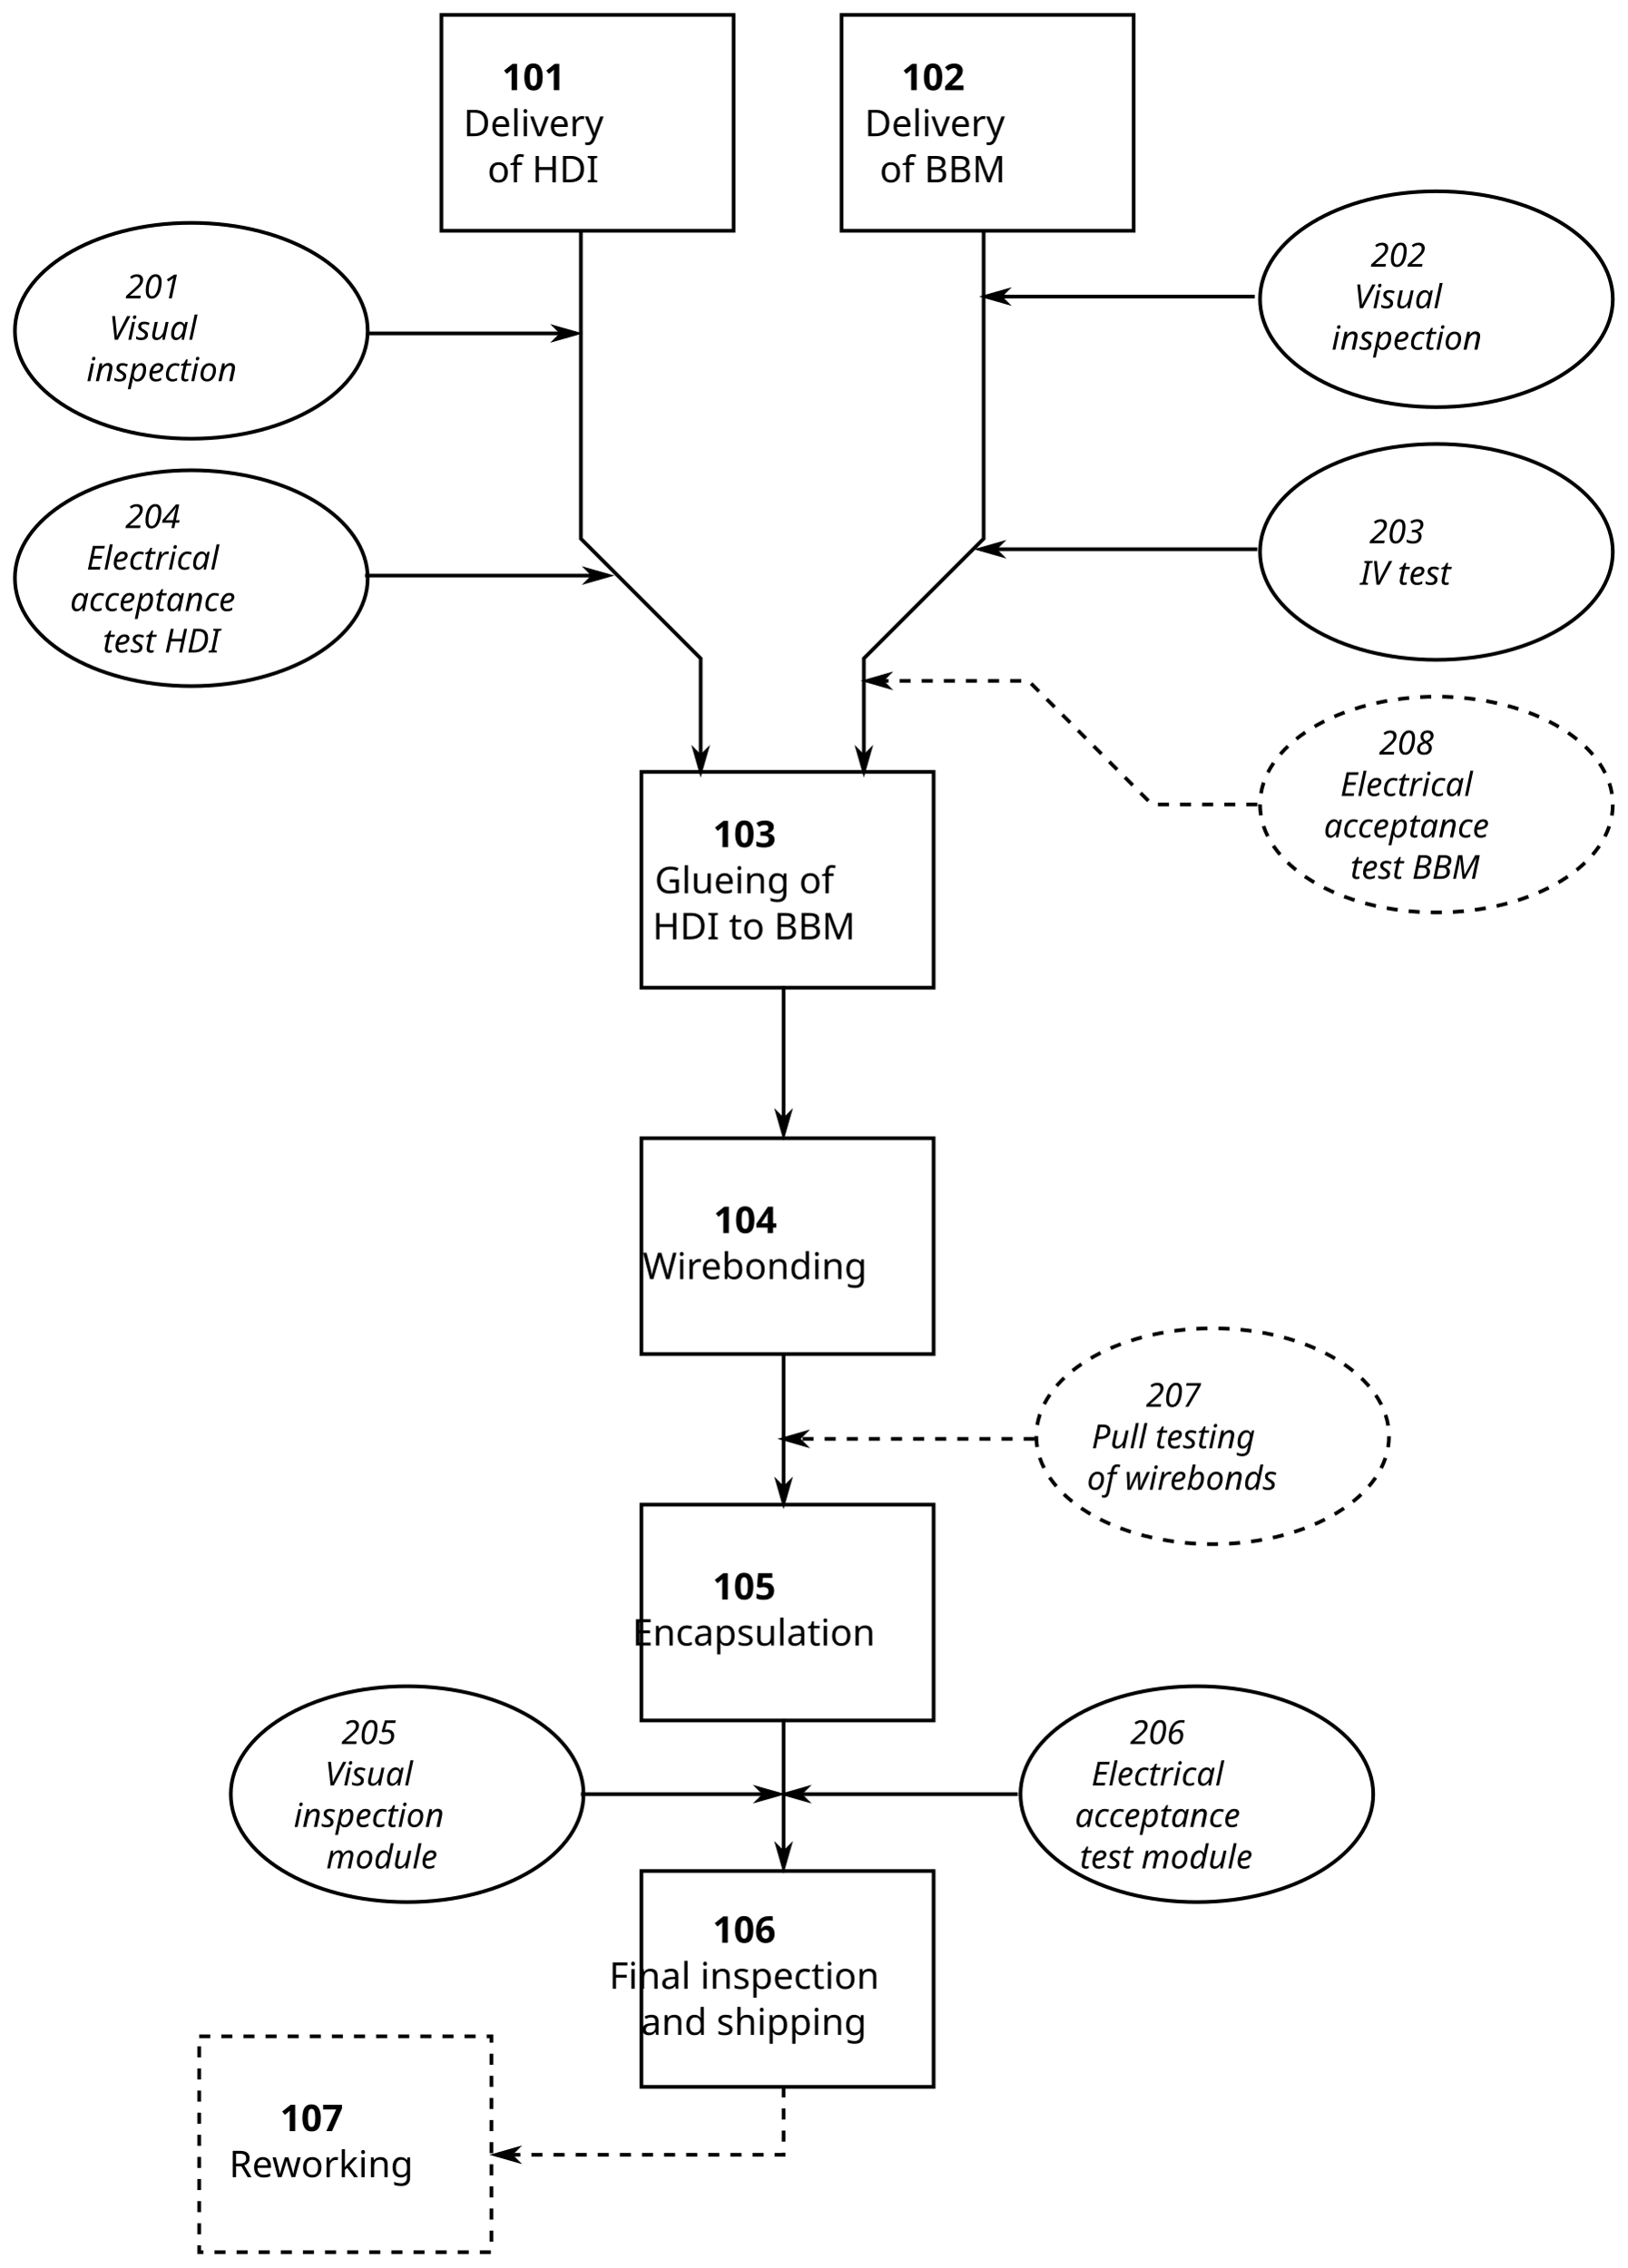
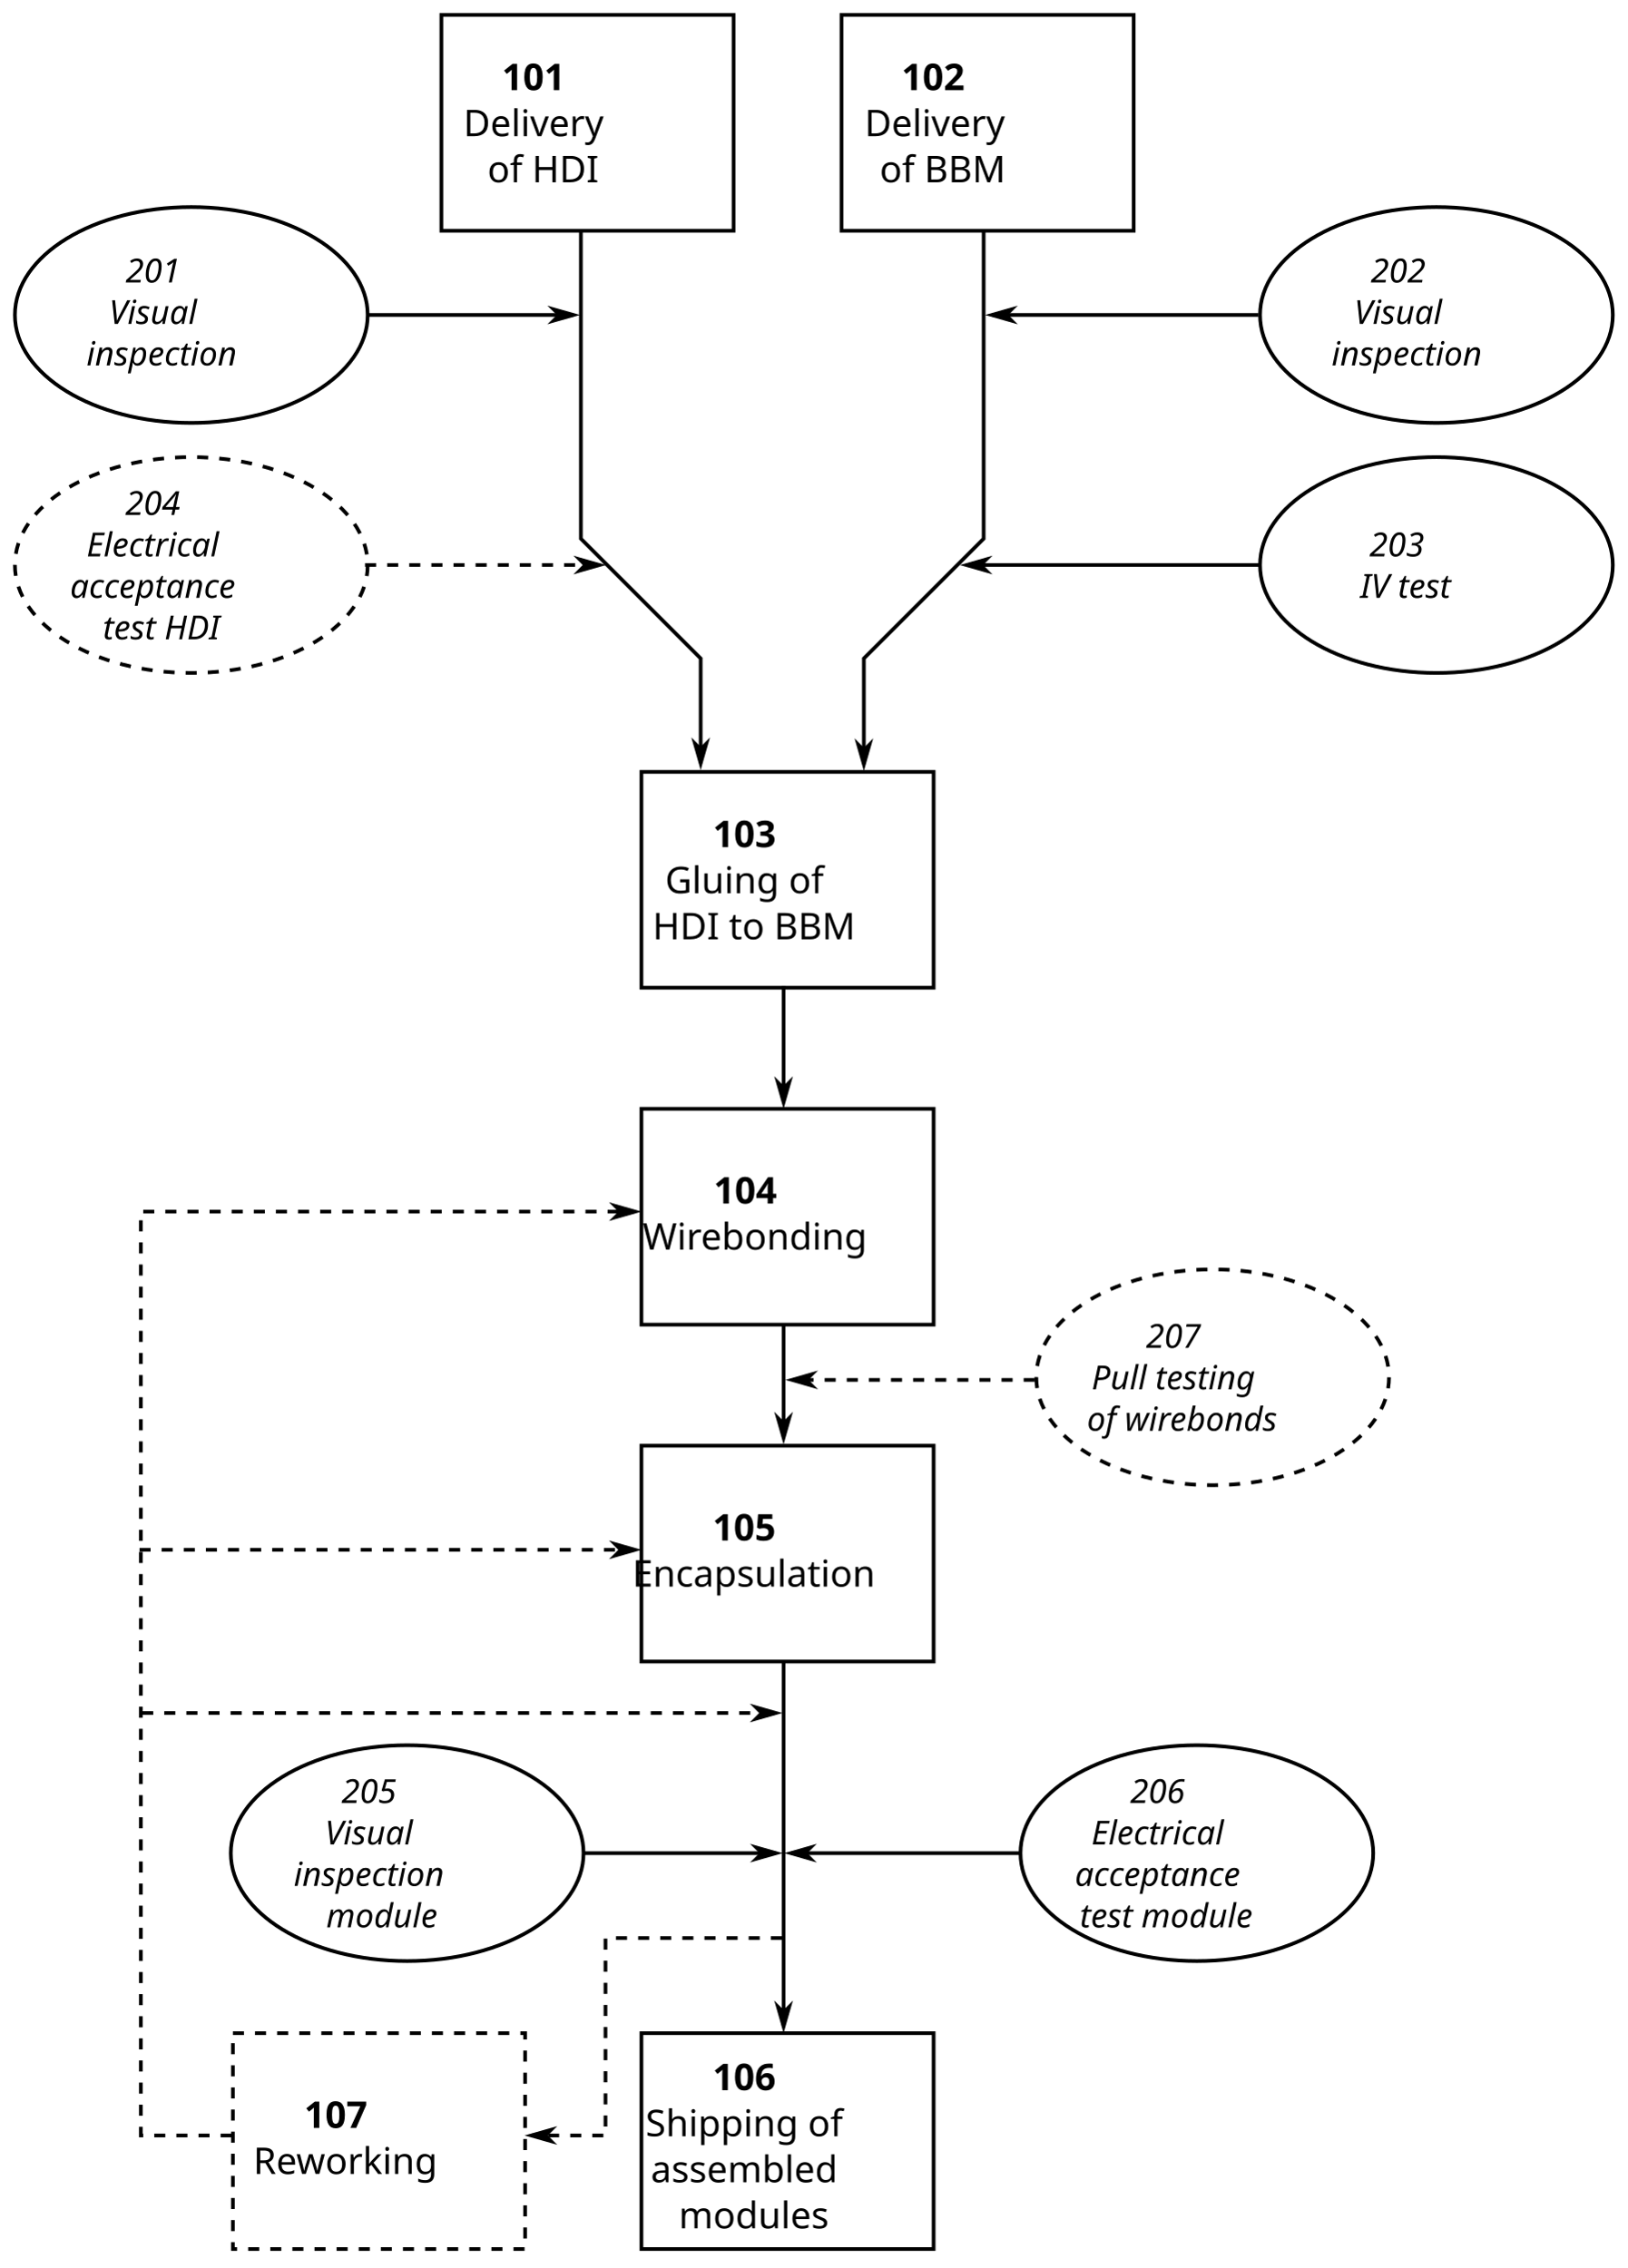
<svg xmlns="http://www.w3.org/2000/svg" width="441.658" height="615.229" id="svg3110" version="1.1">
  <defs id="defs3112">
    <marker orient="auto" refY="0" refX="0" id="Arrow1Mend" style="overflow:visible">
      <path id="path5749" d="M 0,0 5,-5 -12.5,0 5,5 0,0 z" style="fill-rule:evenodd;stroke:#000000;stroke-width:1pt" transform="matrix(-0.4,0,0,-0.4,-4,0)" />
    </marker>
  </defs>
  <g id="layer1" transform="translate(-47.09955,-426.176)">
    <g id="g3331" transform="translate(-4.571429,-15.71429)">
      <g transform="translate(271.4286,-330)" id="g3263">
        <text xml:space="preserve" style="font-size:10px;font-style:normal;font-weight:normal;text-align:center;line-height:125%;letter-spacing:0px;word-spacing:0px;text-anchor:middle;fill:#000000;fill-opacity:1;stroke:none;font-family:Sans" x="47.726" y="796.352" id="text3128">
          <tspan id="tspan3130" x="47.726" y="796.352" style="font-weight:bold;-inkscape-font-specification:Sans Bold">102</tspan>
          <tspan x="49.484" y="808.852" id="tspan3180">Delivery </tspan>
          <tspan x="47.726" y="821.352" id="tspan3132">of BBM</tspan>
        </text>
        <rect style="fill:none;stroke:#000000" id="rect3249" width="79.286" height="58.571" x="8.571" y="775.934" />
      </g>
      <g transform="translate(161.4286,-280)" id="g3255">
        <text xml:space="preserve" style="font-size:10px;font-style:normal;font-weight:normal;text-align:center;line-height:125%;letter-spacing:0px;word-spacing:0px;text-anchor:middle;fill:#000000;fill-opacity:1;stroke:none;font-family:Sans" x="49.304" y="733.852" id="text3118">
          <tspan x="49.304" y="733.852" id="tspan3122" />
          <tspan x="49.304" y="746.352" id="tspan3176" style="font-weight:bold;-inkscape-font-specification:Sans Bold">101</tspan>
          <tspan x="49.304" y="758.852" id="tspan3178">Delivery</tspan>
          <tspan x="49.304" y="771.352" id="tspan3126">of HDI</tspan>
        </text>
        <rect style="fill:none;stroke:#000000" id="rect3253" width="79.286" height="58.571" x="10" y="725.934" />
      </g>
    </g>
    <g id="g3280" transform="translate(53.28571,-116.7142)">
      <text id="text3140" y="772.783" x="207.505" style="font-size:10px;font-style:normal;font-weight:normal;text-align:center;line-height:125%;letter-spacing:0px;word-spacing:0px;text-anchor:middle;fill:#000000;fill-opacity:1;stroke:none;font-family:Sans" xml:space="preserve">
        <tspan style="font-weight:bold;text-align:center;text-anchor:middle;-inkscape-font-specification:Sans Bold" id="tspan3182" y="772.783" x="207.505">103</tspan>
-         <tspan id="tspan3186" y="785.283" x="207.505">Glueing of</tspan>
+         <tspan id="tspan3186" y="785.283" x="207.505">Gluing of</tspan>
        <tspan id="tspan3144" y="797.783" x="207.505">HDI to BBM</tspan>
      </text>
      <rect y="752.362" x="167.857" height="58.571" width="79.286" id="rect3270" style="fill:none;stroke:#000000" />
    </g>
-     <g id="g3287" transform="translate(-38.85714,-15.14278)">
+     <g id="g3287" transform="translate(-38.85714,-23.14278)">
      <text id="text3146" y="775.931" x="299.87" style="font-size:10px;font-style:normal;font-weight:normal;text-align:center;line-height:125%;letter-spacing:0px;word-spacing:0px;text-anchor:middle;fill:#000000;fill-opacity:1;stroke:none;font-family:Sans" xml:space="preserve">
        <tspan style="font-weight:bold;-inkscape-font-specification:Sans Bold" y="775.931" x="299.87" id="tspan3148">104</tspan>
        <tspan id="tspan3188" y="788.431" x="299.87">Wirebonding</tspan>
      </text>
      <rect style="fill:none;stroke:#000000" id="rect3272" width="79.286" height="58.571" x="260" y="750.219" />
    </g>
-     <g id="g3293" transform="translate(-128.1429,80.00003)">
+     <g id="g3293" transform="translate(-128.1429,64.00003)">
      <text id="text3150" y="780.243" x="388.872" style="font-size:10px;font-style:normal;font-weight:normal;text-align:center;line-height:125%;letter-spacing:0px;word-spacing:0px;text-anchor:middle;fill:#000000;fill-opacity:1;stroke:none;font-family:Sans" xml:space="preserve">
        <tspan style="font-weight:bold;-inkscape-font-specification:Sans Bold" y="780.243" x="388.872" id="tspan3152">105</tspan>
        <tspan id="tspan3190" y="792.743" x="388.872">Encapsulation</tspan>
      </text>
      <rect y="754.505" x="349.286" height="58.571" width="79.286" id="rect3274" style="fill:none;stroke:#000000" />
    </g>
-     <g id="g3299" transform="translate(-139.2524,77.2857)">
-       <text id="text3192" y="876.109" x="399.982" style="font-size:10px;font-style:normal;font-weight:normal;text-align:center;line-height:125%;letter-spacing:0px;word-spacing:0px;text-anchor:middle;fill:#000000;fill-opacity:1;stroke:none;font-family:Sans" xml:space="preserve">
-         <tspan style="font-weight:bold;-inkscape-font-specification:Sans Bold" y="876.109" x="399.982" id="tspan3194">106</tspan>
-         <tspan id="tspan3196" y="888.609" x="399.982">Final inspection</tspan>
-         <tspan id="tspan3198" y="901.109" x="399.982">and shipping</tspan>
+     <g id="g6184">
+       <text id="text3192" y="993.395" x="260.73" style="font-size:10px;font-style:normal;font-weight:normal;text-align:center;line-height:125%;letter-spacing:0px;word-spacing:0px;text-anchor:middle;fill:#000000;fill-opacity:1;stroke:none;font-family:Sans" xml:space="preserve">
+         <tspan style="font-weight:bold;-inkscape-font-specification:Sans Bold" y="993.395" x="260.73" id="tspan3194">106</tspan>
+         <tspan id="tspan3198" y="1005.895" x="260.73">Shipping of</tspan>
+         <tspan y="1018.395" x="260.73" id="tspan5798">assembled</tspan>
+         <tspan y="1030.895" x="260.73" id="tspan5800">modules</tspan>
      </text>
-       <rect style="fill:none;stroke:#000000" id="rect3276" width="79.286" height="58.571" x="360.395" y="856.648" />
+       <rect style="fill:none;stroke:#000000" id="rect3276" width="79.286" height="58.571" x="221.143" y="977.934" />
    </g>
-     <text xml:space="preserve" style="font-size:10px;font-style:normal;font-weight:normal;text-align:center;line-height:125%;letter-spacing:0px;word-spacing:0px;text-anchor:middle;fill:#000000;fill-opacity:1;stroke:none;font-family:Sans" x="140.749" y="1004.502" id="text3154">
-       <tspan id="tspan3156" x="140.749" y="1004.502" style="font-weight:bold;text-align:center;text-anchor:middle;-inkscape-font-specification:Sans Bold">107</tspan>
-       <tspan x="140.749" y="1017.002" id="tspan3200">Reworking</tspan>
-     </text>
-     <rect style="fill:none;stroke:#000000;stroke-width:1;stroke-miterlimit:4;stroke-dasharray:3, 3;stroke-dashoffset:0" id="rect3278" width="79.286" height="58.571" x="101.143" y="978.791" />
-     <g id="g5647" transform="translate(322.5714,51.42857)">
+     <g id="g5808" transform="translate(-8,16.99994)">
+       <text id="text3154" y="986.645" x="157.892" style="font-size:10px;font-style:normal;font-weight:normal;text-align:center;line-height:125%;letter-spacing:0px;word-spacing:0px;text-anchor:middle;fill:#000000;fill-opacity:1;stroke:none;font-family:Sans" xml:space="preserve">
+         <tspan style="font-weight:bold;text-align:center;text-anchor:middle;-inkscape-font-specification:Sans Bold" y="986.645" x="157.892" id="tspan3156">107</tspan>
+         <tspan id="tspan3200" y="999.145" x="157.892">Reworking</tspan>
+       </text>
+       <rect y="960.934" x="118.286" height="58.571" width="79.286" id="rect3278" style="fill:none;stroke:#000000;stroke-width:1;stroke-miterlimit:4;stroke-dasharray:3, 3;stroke-dashoffset:0" />
+     </g>
+     <g id="g5647" transform="translate(322.5714,67.42857)">
      <text id="text3210" y="848.045" x="49.149" style="font-size:9px;font-style:italic;font-variant:normal;font-weight:normal;font-stretch:normal;text-align:center;line-height:125%;letter-spacing:0px;word-spacing:0px;writing-mode:lr-tb;text-anchor:middle;fill:#000000;fill-opacity:1;stroke:none;font-family:Sans;-inkscape-font-specification:Sans Italic" xml:space="preserve">
        <tspan style="font-size:9px;font-style:italic;font-variant:normal;font-weight:normal;font-stretch:normal;text-align:center;line-height:125%;writing-mode:lr-tb;text-anchor:middle;font-family:Sans;-inkscape-font-specification:Sans Italic" y="848.045" x="49.149" id="tspan3212">206</tspan>
        <tspan id="tspan3214" y="859.295" x="49.149">Electrical</tspan>
        <tspan id="tspan3216" y="870.545" x="49.149">acceptance</tspan>
        <tspan id="tspan3218" y="881.795" x="49.149">test module</tspan>
      </text>
      <path transform="translate(-41.42857,440.2812)" d="m 138.571,421.367 c 0,16.174 -21.426,29.286 -47.857,29.286 -26.431,0 -47.857,-13.112 -47.857,-29.286 0,-16.174 21.426,-29.286 47.857,-29.286 26.431,0 47.857,13.112 47.857,29.286 z" id="path5605" style="fill:none;stroke:#000000" />
    </g>
-     <g id="g5639" transform="translate(15.42857,-202.8571)">
-       <text id="text3168" y="772.339" x="83.631" style="font-size:9px;font-style:italic;font-variant:normal;font-weight:normal;font-stretch:normal;text-align:center;line-height:125%;letter-spacing:0px;word-spacing:0px;writing-mode:lr-tb;text-anchor:middle;fill:#000000;fill-opacity:1;stroke:none;font-family:Sans;-inkscape-font-specification:Sans Italic" xml:space="preserve">
-         <tspan style="font-size:9px;font-style:italic;font-variant:normal;font-weight:normal;font-stretch:normal;text-align:center;line-height:125%;writing-mode:lr-tb;text-anchor:middle;font-family:Sans;-inkscape-font-specification:Sans Italic" y="772.339" x="83.631" id="tspan3170">204</tspan>
-         <tspan id="tspan3208" y="783.589" x="83.631">Electrical</tspan>
-         <tspan id="tspan3172" y="794.839" x="83.631">acceptance</tspan>
-         <tspan id="tspan3174" y="806.089" x="83.631">test HDI</tspan>
+     <g id="g6742" transform="translate(0,-3.571425)">
+       <text id="text3168" y="569.482" x="99.059" style="font-size:9px;font-style:italic;font-variant:normal;font-weight:normal;font-stretch:normal;text-align:center;line-height:125%;letter-spacing:0px;word-spacing:0px;writing-mode:lr-tb;text-anchor:middle;fill:#000000;fill-opacity:1;stroke:none;font-family:Sans;-inkscape-font-specification:Sans Italic" xml:space="preserve">
+         <tspan style="font-size:9px;font-style:italic;font-variant:normal;font-weight:normal;font-stretch:normal;text-align:center;line-height:125%;writing-mode:lr-tb;text-anchor:middle;font-family:Sans;-inkscape-font-specification:Sans Italic" y="569.482" x="99.059" id="tspan3170">204</tspan>
+         <tspan id="tspan3208" y="580.732" x="99.059">Electrical</tspan>
+         <tspan id="tspan3172" y="591.982" x="99.059">acceptance</tspan>
+         <tspan id="tspan3174" y="603.232" x="99.059">test HDI</tspan>
      </text>
-       <path style="fill:none;stroke:#000000" id="path5607" d="m 138.571,421.367 c 0,16.174 -21.426,29.286 -47.857,29.286 -26.431,0 -47.857,-13.112 -47.857,-29.286 0,-16.174 21.426,-29.286 47.857,-29.286 26.431,0 47.857,13.112 47.857,29.286 z" transform="translate(-7.142857,364.5669)" />
+       <path style="fill:none;stroke:#000000;stroke-width:1;stroke-miterlimit:4;stroke-dasharray:3, 3;stroke-dashoffset:0" id="path5607" d="m 138.571,421.367 c 0,16.174 -21.426,29.286 -47.857,29.286 -26.431,0 -47.857,-13.112 -47.857,-29.286 0,-16.174 21.426,-29.286 47.857,-29.286 26.431,0 47.857,13.112 47.857,29.286 z" transform="translate(8.285713,161.7098)" />
    </g>
-     <g id="g5633" transform="translate(363.2857,-117.1428)">
+     <g id="g5633" transform="translate(363.2857,-113.5714)">
      <text id="text3164" y="690.732" x="73.367" style="font-size:9px;font-style:italic;font-variant:normal;font-weight:normal;font-stretch:normal;text-align:center;line-height:125%;letter-spacing:0px;word-spacing:0px;writing-mode:lr-tb;text-anchor:middle;fill:#000000;fill-opacity:1;stroke:none;font-family:Sans;-inkscape-font-specification:Sans Italic" xml:space="preserve">
        <tspan style="font-size:9px;font-style:italic;font-variant:normal;font-weight:normal;font-stretch:normal;text-align:center;line-height:125%;writing-mode:lr-tb;text-anchor:middle;font-family:Sans;-inkscape-font-specification:Sans Italic" y="690.732" x="73.367" id="tspan3166">203</tspan>
        <tspan id="tspan3206" y="701.982" x="73.367">IV test</tspan>
      </text>
      <path transform="translate(-17.14286,271.7098)" d="m 138.571,421.367 c 0,16.174 -21.426,29.286 -47.857,29.286 -26.431,0 -47.857,-13.112 -47.857,-29.286 0,-16.174 21.426,-29.286 47.857,-29.286 26.431,0 47.857,13.112 47.857,29.286 z" id="path5609" style="fill:none;stroke:#000000" />
    </g>
-     <g id="g5626" transform="translate(356.1429,-102.8571)">
+     <g id="g5626" transform="translate(356.1429,-98.57143)">
      <text xml:space="preserve" style="font-size:9px;font-style:italic;font-variant:normal;font-weight:normal;font-stretch:normal;text-align:center;line-height:125%;letter-spacing:0px;word-spacing:0px;writing-mode:lr-tb;text-anchor:middle;fill:#000000;fill-opacity:1;stroke:none;font-family:Sans;-inkscape-font-specification:Sans Italic" x="80.853" y="601.404" id="text3158">
        <tspan style="font-size:9px;font-style:italic;font-variant:normal;font-weight:normal;font-stretch:normal;text-align:center;line-height:125%;writing-mode:lr-tb;text-anchor:middle;font-family:Sans;-inkscape-font-specification:Sans Italic" id="tspan3160" x="80.853" y="601.404">202</tspan>
        <tspan id="tspan3204" x="80.853" y="612.654">Visual</tspan>
        <tspan x="80.853" y="623.904" id="tspan3162">inspection</tspan>
      </text>
      <path style="fill:none;stroke:#000000" id="path5611" d="m 138.571,421.367 c 0,16.174 -21.426,29.286 -47.857,29.286 -26.431,0 -47.857,-13.112 -47.857,-29.286 0,-16.174 21.426,-29.286 47.857,-29.286 26.431,0 47.857,13.112 47.857,29.286 z" transform="translate(-10,188.8526)" />
    </g>
-     <g id="g5619" transform="translate(134,-5.714286)">
+     <g id="g5619" transform="translate(134,-9.999998)">
      <text id="text3134" y="512.833" x="-34.862" style="font-size:9px;font-style:italic;font-variant:normal;font-weight:normal;font-stretch:normal;text-align:center;line-height:125%;letter-spacing:0px;word-spacing:0px;writing-mode:lr-tb;text-anchor:middle;fill:#000000;fill-opacity:1;stroke:none;font-family:Sans;-inkscape-font-specification:Sans Italic" xml:space="preserve">
        <tspan style="font-size:9px;font-style:italic;font-variant:normal;font-weight:normal;font-stretch:normal;text-align:center;line-height:125%;writing-mode:lr-tb;text-anchor:middle;font-family:Sans;-inkscape-font-specification:Sans Italic" y="512.833" x="-34.862" id="tspan3136">201</tspan>
        <tspan id="tspan3202" y="524.083" x="-34.862">Visual</tspan>
        <tspan id="tspan3138" y="535.333" x="-34.862">inspection</tspan>
      </text>
      <path transform="translate(-125.7143,100.2812)" d="m 138.571,421.367 c 0,16.174 -21.426,29.286 -47.857,29.286 -26.431,0 -47.857,-13.112 -47.857,-29.286 0,-16.174 21.426,-29.286 47.857,-29.286 26.431,0 47.857,13.112 47.857,29.286 z" id="path5613" style="fill:none;stroke:#000000" />
    </g>
-     <g id="g5655" transform="translate(64,-14.28572)">
+     <g id="g5655" transform="translate(64,1.714284)">
      <text xml:space="preserve" style="font-size:9px;font-style:italic;font-variant:normal;font-weight:normal;font-stretch:normal;text-align:center;line-height:125%;letter-spacing:0px;word-spacing:0px;writing-mode:lr-tb;text-anchor:middle;fill:#000000;fill-opacity:1;stroke:none;font-family:Sans;-inkscape-font-specification:Sans Italic" x="93.71" y="913.759" id="text3220">
        <tspan id="tspan3222" x="93.71" y="913.759" style="font-size:9px;font-style:italic;font-variant:normal;font-weight:normal;font-stretch:normal;text-align:center;line-height:125%;writing-mode:lr-tb;text-anchor:middle;font-family:Sans;-inkscape-font-specification:Sans Italic">205</tspan>
        <tspan x="93.71" y="925.009" id="tspan3228">Visual</tspan>
        <tspan id="tspan3235" x="93.71" y="936.259">inspection</tspan>
        <tspan id="tspan3237" x="93.71" y="947.509"> module</tspan>
      </text>
      <path style="fill:none;stroke:#000000" id="path5615" d="m 138.571,421.367 c 0,16.174 -21.426,29.286 -47.857,29.286 -26.431,0 -47.857,-13.112 -47.857,-29.286 0,-16.174 21.426,-29.286 47.857,-29.286 26.431,0 47.857,13.112 47.857,29.286 z" transform="translate(2.857139,505.9955)" />
    </g>
-     <text id="text3239" y="630.917" x="436.916" style="font-size:9px;font-style:italic;font-variant:normal;font-weight:normal;font-stretch:normal;text-align:center;line-height:125%;letter-spacing:0px;word-spacing:0px;writing-mode:lr-tb;text-anchor:middle;fill:#000000;fill-opacity:1;stroke:none;font-family:Sans;-inkscape-font-specification:Sans Italic" xml:space="preserve">
-       <tspan style="font-size:9px;font-style:italic;font-variant:normal;font-weight:normal;font-stretch:normal;text-align:center;line-height:125%;writing-mode:lr-tb;text-anchor:middle;font-family:Sans;-inkscape-font-specification:Sans Italic" y="630.917" x="436.916" id="tspan3241">208</tspan>
-       <tspan id="tspan3243" y="642.167" x="436.916">Electrical</tspan>
-       <tspan id="tspan3245" y="653.417" x="436.916">acceptance</tspan>
-       <tspan id="tspan3247" y="664.667" x="436.916">test BBM</tspan>
-     </text>
-     <path style="fill:none;stroke:#000000;stroke-width:1;stroke-miterlimit:4;stroke-dasharray:3, 3;stroke-dashoffset:0" id="path5617" d="m 138.571,421.367 c 0,16.174 -21.426,29.286 -47.857,29.286 -26.431,0 -47.857,-13.112 -47.857,-29.286 0,-16.174 21.426,-29.286 47.857,-29.286 26.431,0 47.857,13.112 47.857,29.286 z" transform="translate(346.1429,223.1384)" />
-     <path style="fill:none;stroke:#000000;stroke-width:1px;stroke-linecap:butt;stroke-linejoin:miter;stroke-opacity:1;marker-end:url(#Arrow1Mend)" d="m 204.714,488.791 0,83.571 32.5,32.5 0,30.357" id="path5734" />
-     <path style="fill:none;stroke:#000000;stroke-width:1px;stroke-linecap:butt;stroke-linejoin:miter;stroke-opacity:1;marker-end:url(#Arrow1Mend)" d="m 314,488.791 0,83.571 -32.5,32.5 0,30.357" id="path6362" />
-     <path style="fill:none;stroke:#000000;stroke-width:1px;stroke-linecap:butt;stroke-linejoin:miter;stroke-opacity:1;marker-end:url(#Arrow1Mend)" d="m 146.857,516.648 56.429,0" id="path6546" />
-     <path style="fill:none;stroke:#000000;stroke-width:1px;stroke-linecap:butt;stroke-linejoin:miter;stroke-opacity:1;marker-end:url(#Arrow1Mend)" d="m 146.143,582.362 65.714,0" id="path6730" />
-     <path style="fill:none;stroke:#000000;stroke-width:1px;stroke-linecap:butt;stroke-linejoin:miter;stroke-opacity:1;marker-end:url(#Arrow1Mend)" d="m 387.571,506.648 -72.857,0" id="path6914" />
-     <path style="fill:none;stroke:#000000;stroke-width:1px;stroke-linecap:butt;stroke-linejoin:miter;stroke-opacity:1;marker-end:url(#Arrow1Mend)" d="m 388.286,575.219 -75,0" id="path7098" />
-     <path style="fill:none;stroke:#000000;stroke-width:1;stroke-linecap:butt;stroke-linejoin:miter;stroke-miterlimit:4;stroke-opacity:1;stroke-dasharray:3, 3;stroke-dashoffset:0;marker-end:url(#Arrow1Mend)" d="m 388.286,644.505 -28.571,0 -33.571,-33.571 -43.571,0" id="path7282" />
-     <path style="fill:none;stroke:#000000;stroke-width:1px;stroke-linecap:butt;stroke-linejoin:miter;stroke-opacity:1;marker-end:url(#Arrow1Mend)" d="m 259.714,693.791 0,40" id="path7466" />
-     <path id="path7650" d="m 259.714,793.791 0,40" style="fill:none;stroke:#000000;stroke-width:1px;stroke-linecap:butt;stroke-linejoin:miter;stroke-opacity:1;marker-end:url(#Arrow1Mend)" />
-     <path style="fill:none;stroke:#000000;stroke-width:1px;stroke-linecap:butt;stroke-linejoin:miter;stroke-opacity:1;marker-end:url(#Arrow1Mend)" d="m 259.714,892.702 0,40" id="path7652" />
-     <path style="fill:none;stroke:#000000;stroke-width:1;stroke-linecap:butt;stroke-linejoin:miter;stroke-miterlimit:4;stroke-opacity:1;stroke-dasharray:3, 3;stroke-dashoffset:0;marker-end:url(#Arrow1Mend)" d="m 259.714,992.362 0,18.571 -77.857,0" id="path7658" />
-     <path style="fill:none;stroke:#000000;stroke-width:1px;stroke-linecap:butt;stroke-linejoin:miter;stroke-opacity:1;marker-end:url(#Arrow1Mend)" d="m 204.714,913.077 53.571,0" id="path7842" />
-     <path style="fill:none;stroke:#000000;stroke-width:1px;stroke-linecap:butt;stroke-linejoin:miter;stroke-opacity:1;marker-end:url(#Arrow1Mend)" d="m 323.286,913.077 -62.857,0" id="path8026" />
-     <g id="g8229" transform="translate(22.14286,10)">
+     <path style="fill:none;stroke:#000000;stroke-width:1px;stroke-linecap:butt;stroke-linejoin:miter;stroke-opacity:1;marker-end:url(#Arrow1Mend)" d="m 204.714,488.791 0,83.571 32.5,32.5 0,28.337" id="path5734" />
+     <path style="fill:none;stroke:#000000;stroke-width:1px;stroke-linecap:butt;stroke-linejoin:miter;stroke-opacity:1;marker-end:url(#Arrow1Mend)" d="m 314,488.791 0,83.571 -32.5,32.5 0,28.589" id="path6362" />
+     <path style="fill:none;stroke:#000000;stroke-width:1px;stroke-linecap:butt;stroke-linejoin:miter;stroke-opacity:1;marker-end:url(#Arrow1Mend)" d="m 146.857,511.648 55.671,0" id="path6546" />
+     <path style="fill:none;stroke:#000000;stroke-width:1;stroke-linecap:butt;stroke-linejoin:miter;stroke-miterlimit:4;stroke-opacity:1;stroke-dasharray:3, 3;stroke-dashoffset:0;marker-end:url(#Arrow1Mend)" d="m 146.143,579.505 63.441,0" id="path6730" />
+     <path style="fill:none;stroke:#000000;stroke-width:1px;stroke-linecap:butt;stroke-linejoin:miter;stroke-opacity:1;marker-end:url(#Arrow1Mend)" d="m 388.582,511.648 -72.226,0" id="path6914" />
+     <path style="fill:none;stroke:#000000;stroke-width:1px;stroke-linecap:butt;stroke-linejoin:miter;stroke-opacity:1;marker-end:url(#Arrow1Mend)" d="m 388.917,579.505 -79.419,0" id="path7098" />
+     <path style="fill:none;stroke:#000000;stroke-width:1px;stroke-linecap:butt;stroke-linejoin:miter;stroke-opacity:1;marker-end:url(#Arrow1Mend)" d="m 259.714,693.791 0,31.364" id="path7466" />
+     <path id="path7650" d="m 259.714,785.577 0,30.628" style="fill:none;stroke:#000000;stroke-width:1px;stroke-linecap:butt;stroke-linejoin:miter;stroke-opacity:1;marker-end:url(#Arrow1Mend)" />
+     <path style="fill:none;stroke:#000000;stroke-width:1px;stroke-linecap:butt;stroke-linejoin:miter;stroke-opacity:1;marker-end:url(#Arrow1Mend)" d="m 259.714,876.987 0,98.99" id="path7652" />
+     <path style="fill:none;stroke:#000000;stroke-width:1px;stroke-linecap:butt;stroke-linejoin:miter;stroke-opacity:1;marker-end:url(#Arrow1Mend)" d="m 205.598,929.077 51.93,0" id="path7842" />
+     <path style="fill:none;stroke:#000000;stroke-width:1px;stroke-linecap:butt;stroke-linejoin:miter;stroke-opacity:1;marker-end:url(#Arrow1Mend)" d="m 323.917,929.077 -62.1,0" id="path8026" />
+     <g id="g8229" transform="translate(22.14286,-6)">
      <path style="fill:none;stroke:#000000;stroke-width:1;stroke-miterlimit:4;stroke-dasharray:3, 3;stroke-dashoffset:0" id="path8210" d="m 138.571,421.367 c 0,16.174 -21.426,29.286 -47.857,29.286 -26.431,0 -47.857,-13.112 -47.857,-29.286 0,-16.174 21.426,-29.286 47.857,-29.286 26.431,0 47.857,13.112 47.857,29.286 z" transform="translate(263.2857,384.5669)" />
      <text id="text8212" y="797.955" x="353.877" style="font-size:9px;font-style:italic;font-variant:normal;font-weight:normal;font-stretch:normal;text-align:center;line-height:125%;letter-spacing:0px;word-spacing:0px;writing-mode:lr-tb;text-anchor:middle;fill:#000000;fill-opacity:1;stroke:none;font-family:Sans;-inkscape-font-specification:Sans Italic" xml:space="preserve">
        <tspan style="font-size:9px;font-style:italic;font-variant:normal;font-weight:normal;font-stretch:normal;text-align:center;line-height:125%;writing-mode:lr-tb;text-anchor:middle;font-family:Sans;-inkscape-font-specification:Sans Italic" y="797.955" x="353.877" id="tspan8214">207</tspan>
        <tspan id="tspan8220" y="809.205" x="353.877">Pull testing</tspan>
        <tspan id="tspan8227" y="820.455" x="353.877">of wirebonds</tspan>
      </text>
    </g>
-     <path style="fill:none;stroke:#000000;stroke-width:1;stroke-linecap:butt;stroke-linejoin:miter;stroke-miterlimit:4;stroke-opacity:1;stroke-dasharray:3, 3;stroke-dashoffset:0;marker-end:url(#Arrow1Mend)" d="m 327.857,816.648 -67.857,0" id="path8236" />
+     <path style="fill:none;stroke:#000000;stroke-width:1;stroke-linecap:butt;stroke-linejoin:miter;stroke-miterlimit:4;stroke-opacity:1;stroke-dasharray:3, 3;stroke-dashoffset:0;marker-end:url(#Arrow1Mend)" d="m 327.857,800.648 -65.711,0" id="path8236" />
+     <path style="fill:none;stroke:#000000;stroke-width:1;stroke-linecap:butt;stroke-linejoin:miter;stroke-miterlimit:4;stroke-opacity:1;stroke-dasharray:3, 3;stroke-dashoffset:0;marker-end:url(#Arrow1Mend)" d="m 62.857,579.515 -24.643,0 0,-250.714 133.929,0" id="path5814" transform="translate(47.09955,426.176)" />
+     <path style="fill:none;stroke:#000000;stroke-width:1;stroke-linecap:butt;stroke-linejoin:miter;stroke-opacity:1;stroke-miterlimit:4;stroke-dasharray:3, 3;stroke-dashoffset:0;marker-end:url(#Arrow1Mend)" d="m 37.857,420.587 134.286,0" id="path5998" transform="translate(47.09955,426.176)" />
+     <path id="path6192" d="m 85.671,891.048 171.786,0" style="fill:none;stroke:#000000;stroke-width:1;stroke-linecap:butt;stroke-linejoin:miter;stroke-miterlimit:4;stroke-opacity:1;stroke-dasharray:3, 3;stroke-dashoffset:0;marker-end:url(#Arrow1Mend)" />
+     <path style="fill:none;stroke:#000000;stroke-width:1;stroke-linecap:butt;stroke-linejoin:miter;stroke-opacity:1;stroke-miterlimit:4;stroke-dasharray:3, 3;stroke-dashoffset:0;marker-end:url(#Arrow1Mend)" d="m 212.143,525.944 -47.857,0 0,53.571 -20,0" id="path6194" transform="translate(47.09955,426.176)" />
  </g>
</svg>
